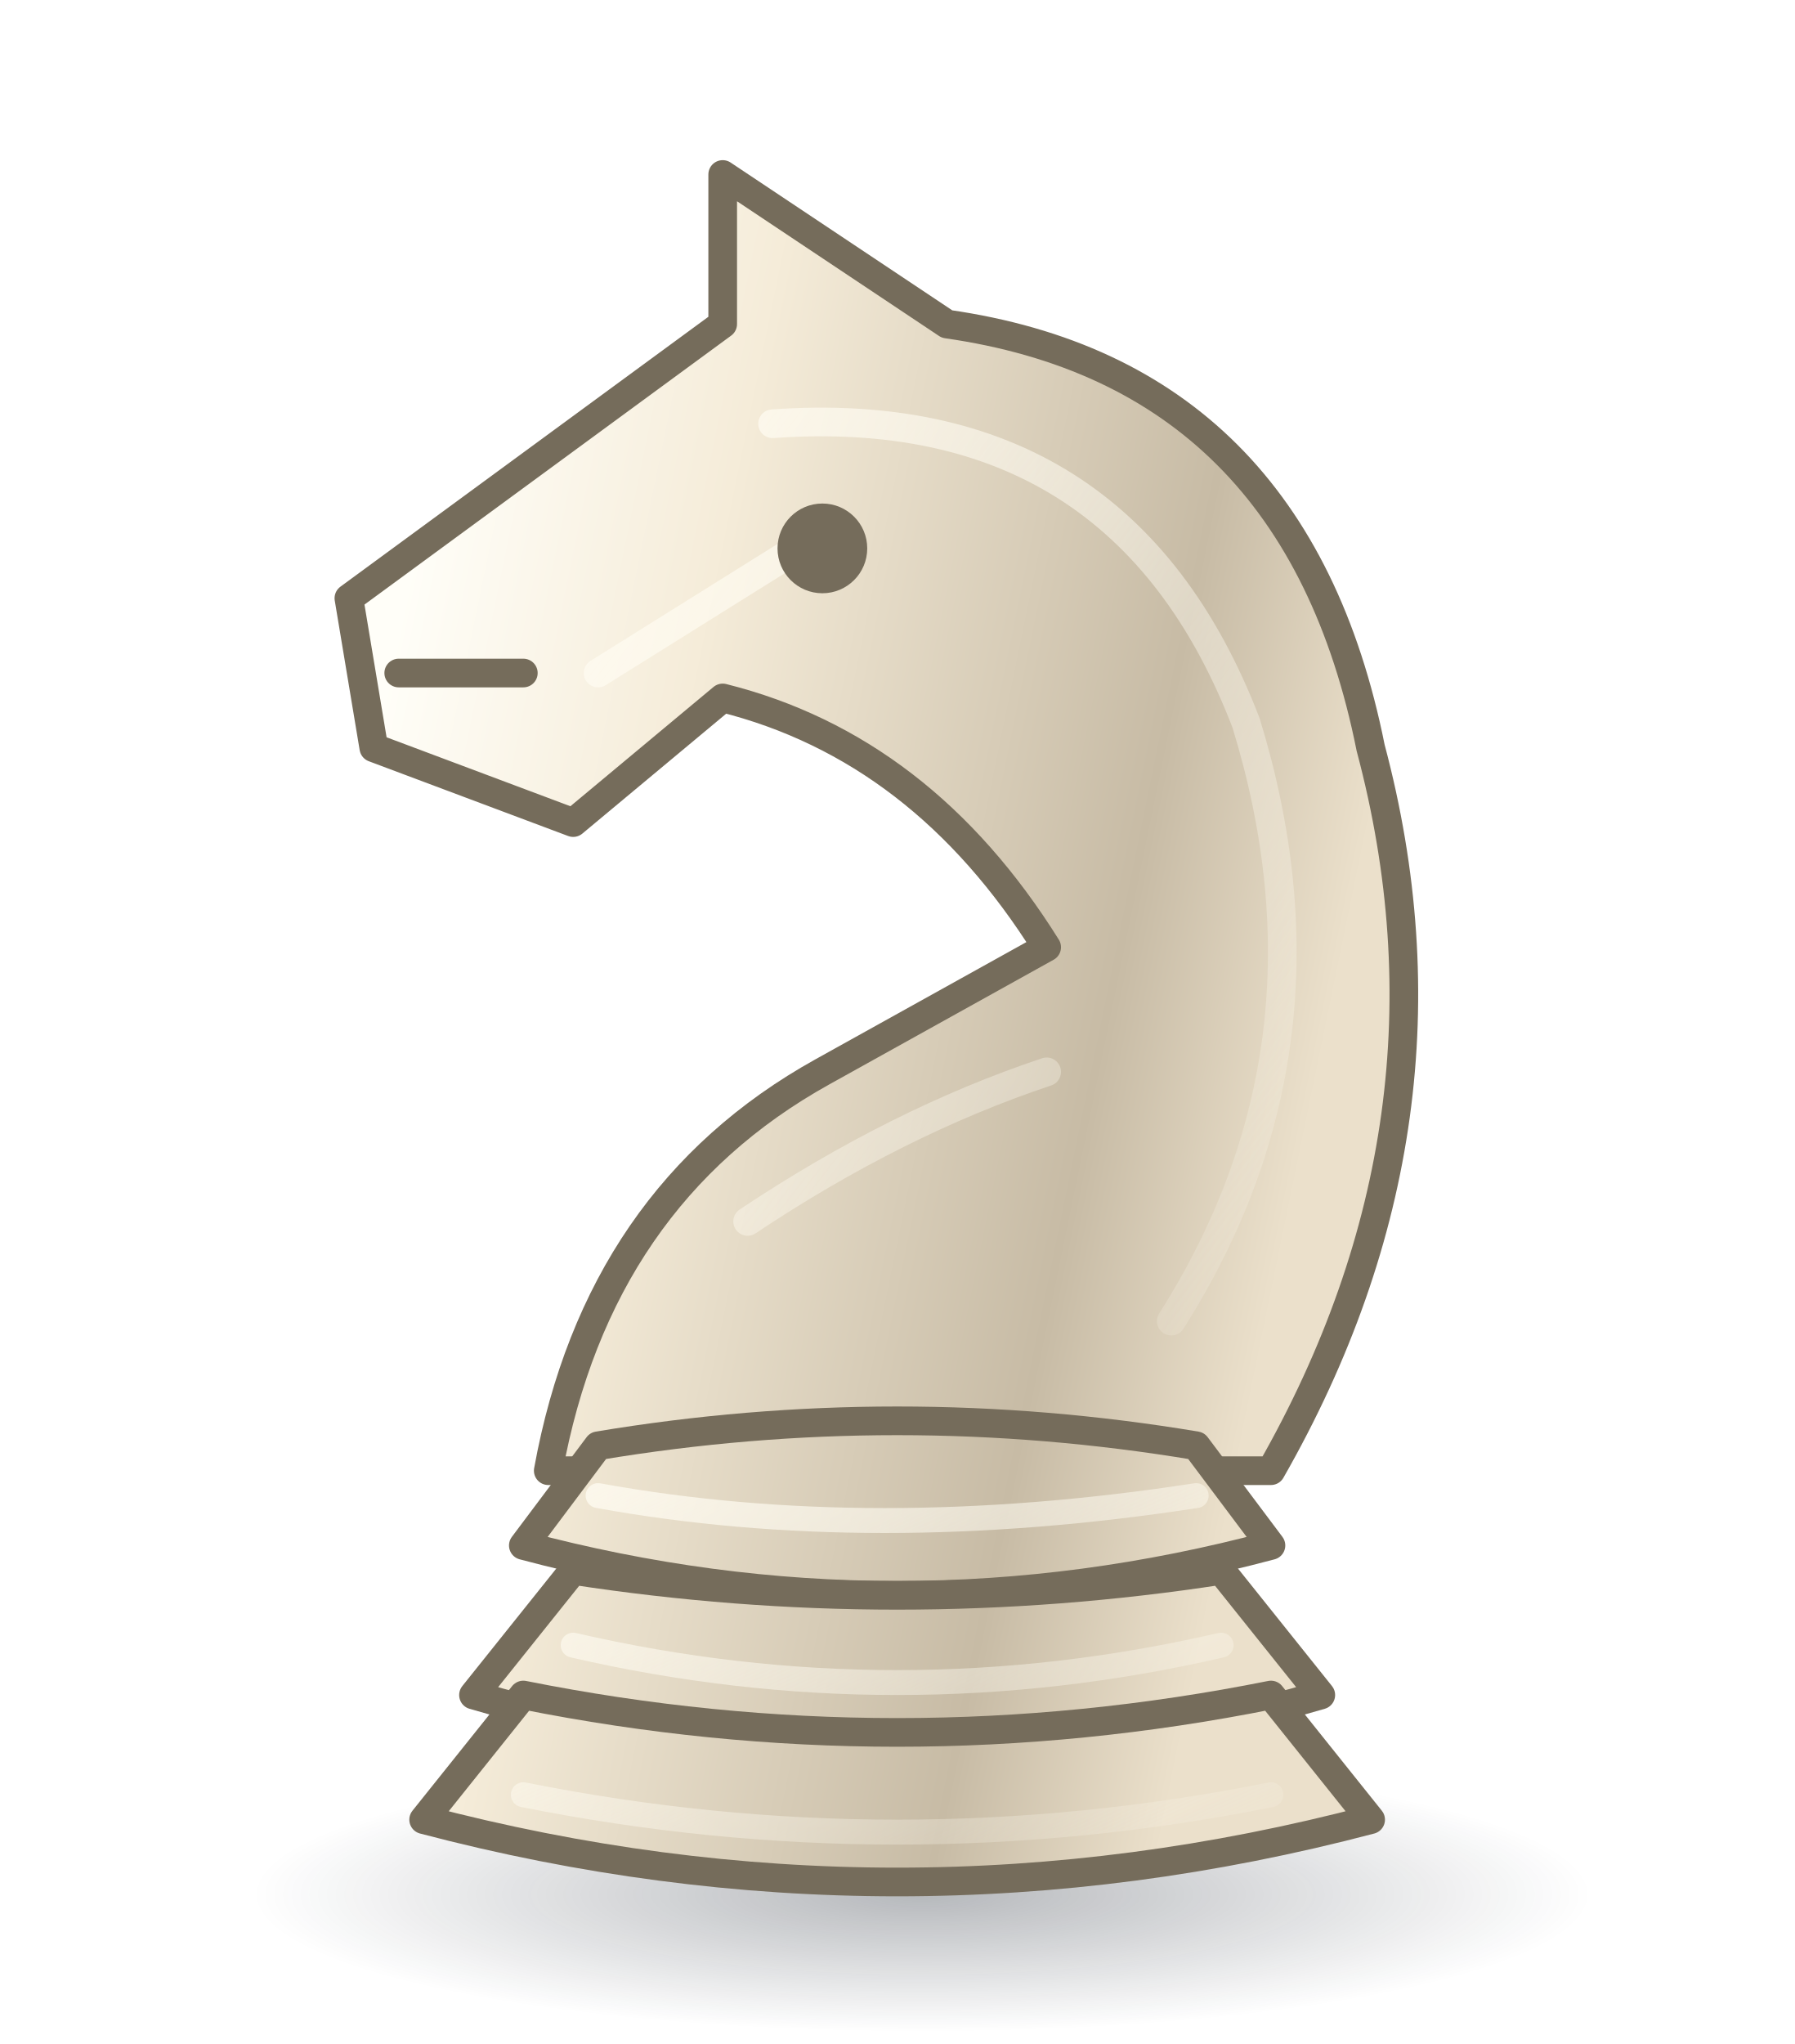
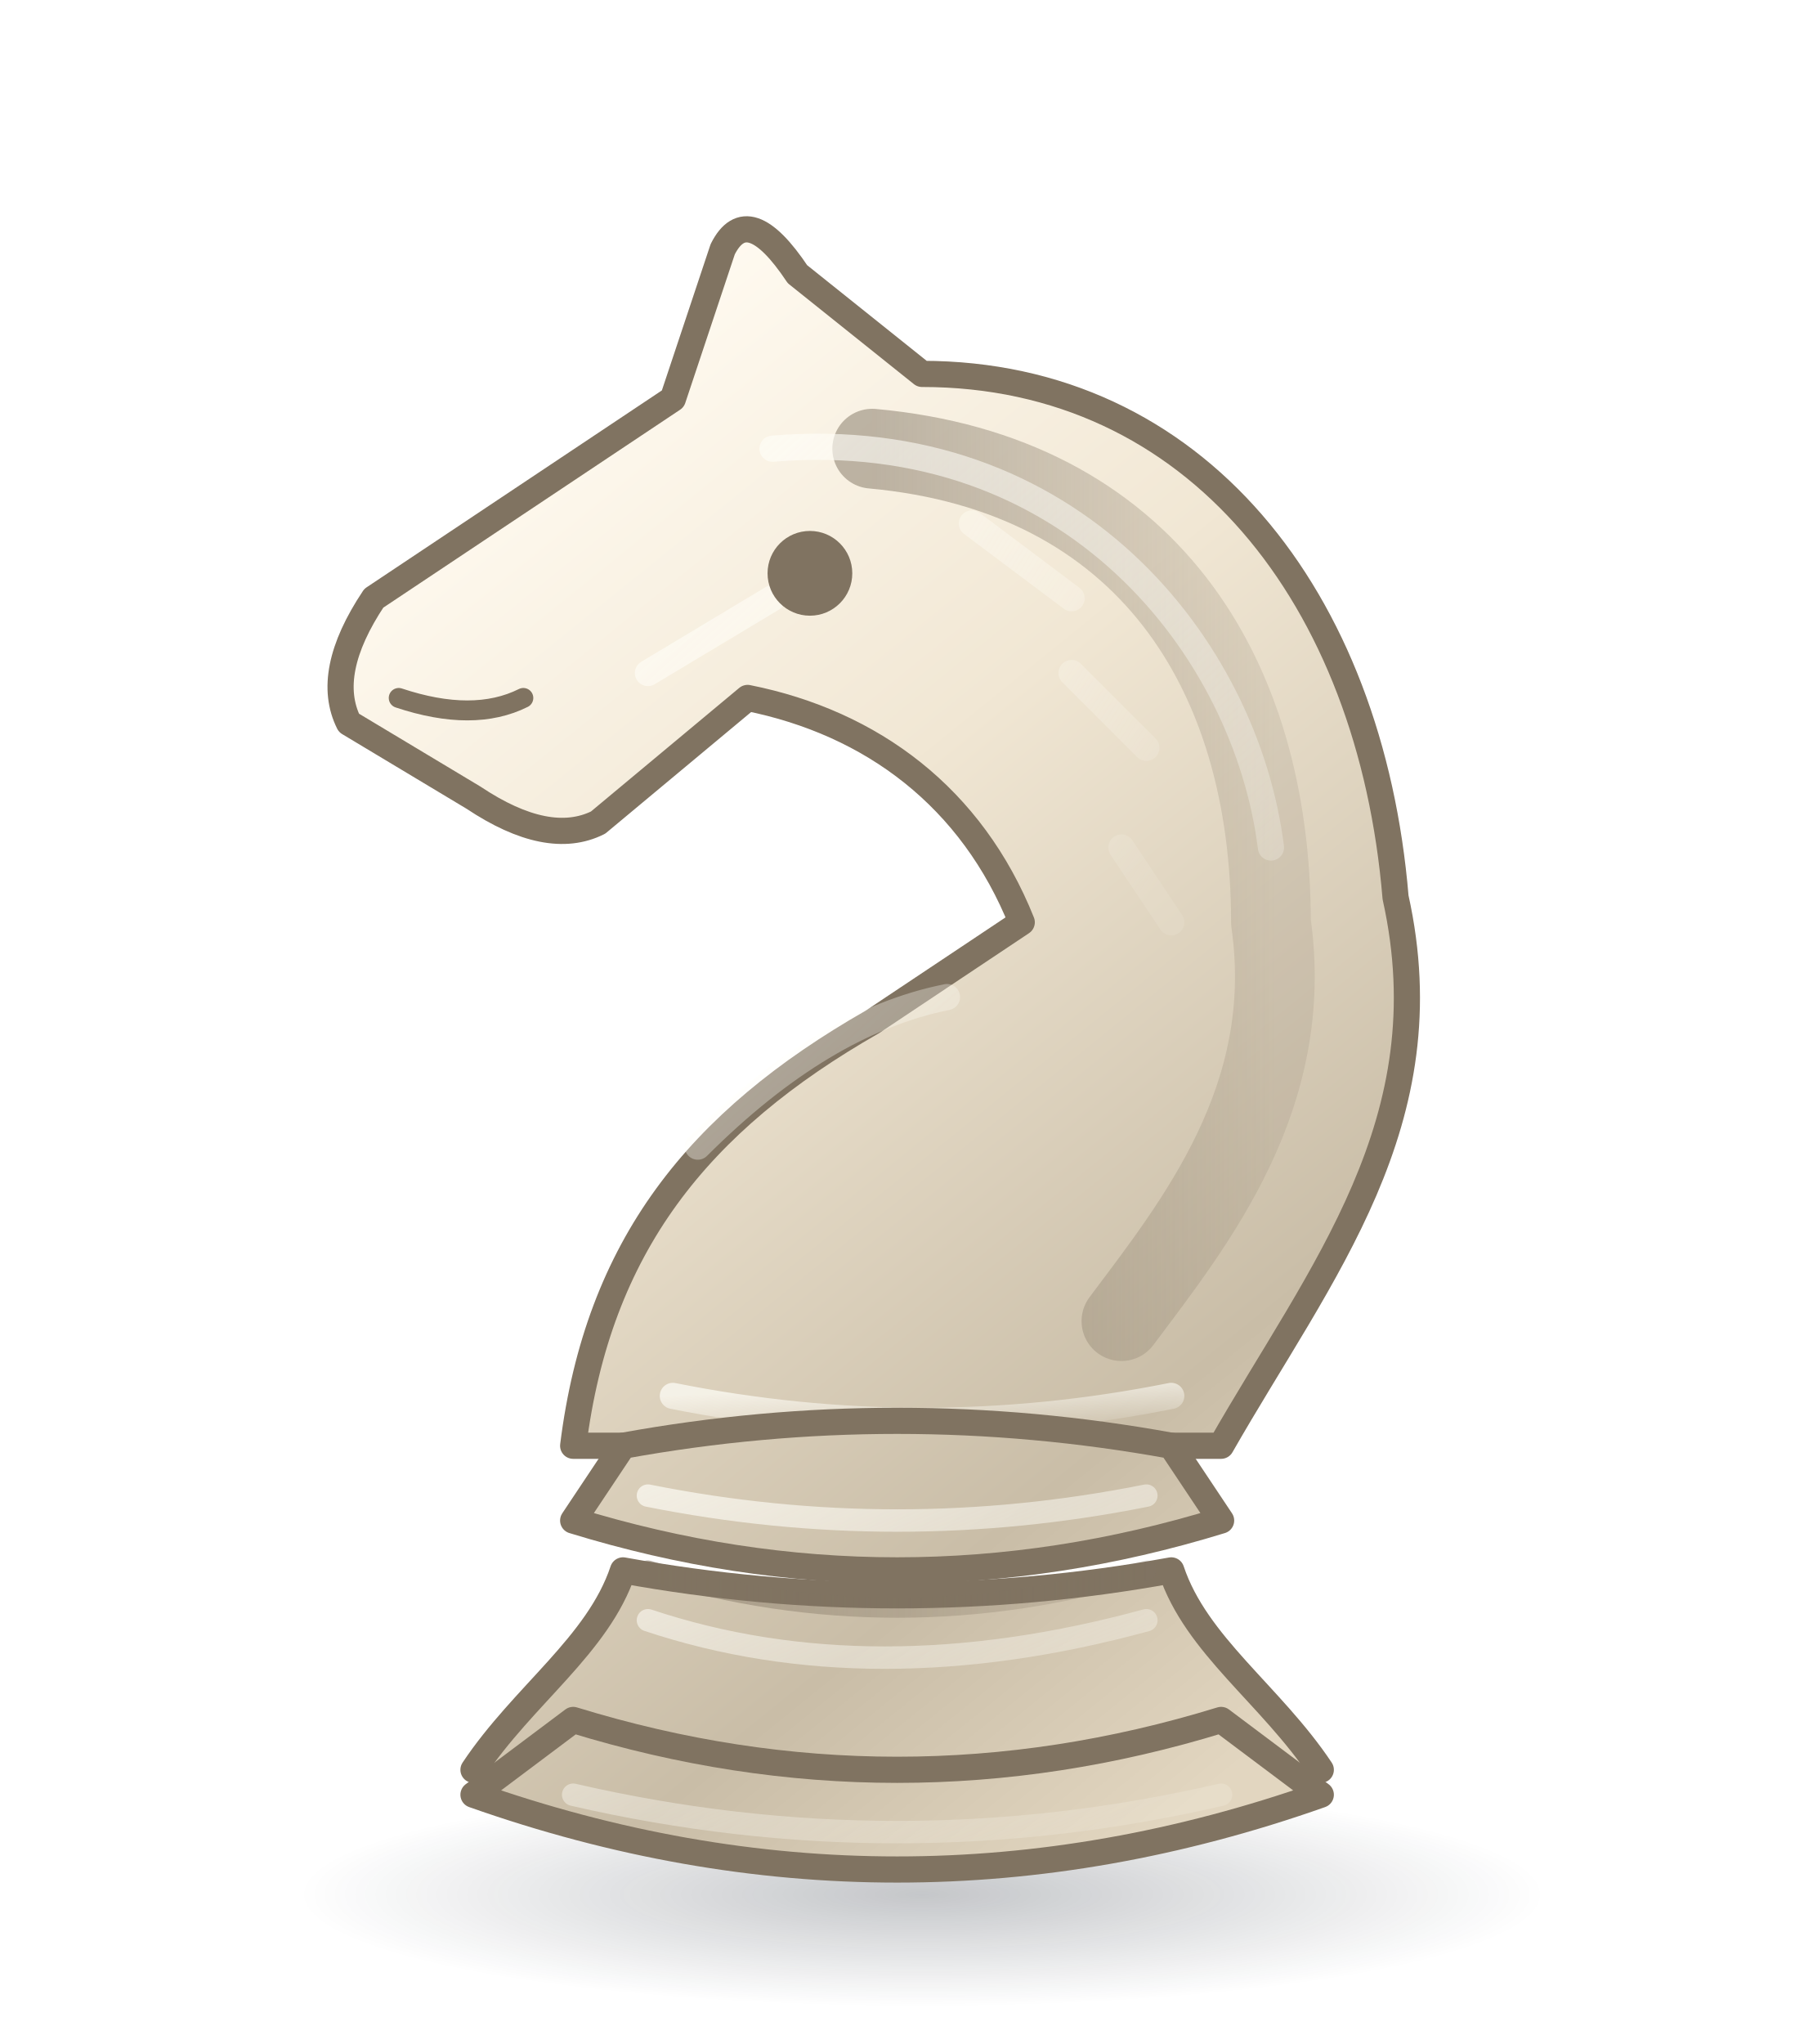
<svg xmlns="http://www.w3.org/2000/svg" viewBox="0 0 72 82">
  <defs>
-     <linearGradient id="body" x1="17" y1="20" x2="56" y2="28" gradientUnits="userSpaceOnUse">
-       <stop offset="0" stop-color="#fffef8" />
-       <stop offset=".3" stop-color="#f5ecd9" />
-       <stop offset=".78" stop-color="#c7bba5" />
-       <stop offset="1" stop-color="#ebe0cb" />
+     <linearGradient id="body" x1="19" y1="18" x2="57" y2="65" gradientUnits="userSpaceOnUse">
+       <stop stop-color="#fffaf0" />
+       <stop offset=".34" stop-color="#f1e7d4" />
+       <stop offset=".78" stop-color="#c9bda7" />
+       <stop offset="1" stop-color="#e2d6c0" />
    </linearGradient>
-     <radialGradient id="sphere" cx=".32" cy=".25" r=".8">
-       <stop stop-color="#fffefb" />
-       <stop offset=".55" stop-color="#eee2ce" />
-       <stop offset="1" stop-color="#bdaf95" />
+     <radialGradient id="sphere" cx=".32" cy=".24" r=".83">
+       <stop stop-color="#fffdf6" />
+       <stop offset=".56" stop-color="#eee1cb" />
+       <stop offset="1" stop-color="#beb097" />
    </radialGradient>
-     <linearGradient id="rim" x1="0" y1="0" x2="1" y2="1">
-       <stop stop-color="#fffcf2" stop-opacity=".8" />
-       <stop offset="1" stop-color="#fffcf2" stop-opacity=".12" />
+     <linearGradient id="rim" x1="0" y1="0" x2=".8" y2="1">
+       <stop stop-color="#fffef8" stop-opacity=".7" />
+       <stop offset="1" stop-color="#fffef8" stop-opacity=".16" />
+     </linearGradient>
+     <linearGradient id="shade">
+       <stop stop-color="#807361" stop-opacity=".5" />
+       <stop offset="1" stop-color="#807361" stop-opacity=".15" />
    </linearGradient>
    <linearGradient id="ink">
-       <stop stop-color="#756c5b" />
-       <stop offset="1" stop-color="#756c5b" />
+       <stop stop-color="#807361" />
+       <stop offset="1" stop-color="#807361" />
    </linearGradient>
    <radialGradient id="shadow">
-       <stop stop-color="#0c1420" stop-opacity=".3" />
+       <stop stop-color="#0c1420" stop-opacity=".24" />
      <stop offset="1" stop-color="#0c1420" stop-opacity="0" />
    </radialGradient>
  </defs>
-   <ellipse cx="37" cy="76" rx="27" ry="5.5" fill="url(#shadow)" />
-   <g fill="url(#body)" stroke="#756c5b" stroke-width="1.15" stroke-linejoin="round" stroke-linecap="round">
-     <path d="M22 59 Q24 48 33 43 L42 38 Q37 30 29 28 L23 33 L15 30 L14 24 L29 13 L29 7 L38 13 Q52 15 55 30 Q59 45 51 59 Z" />
-     <path d="M31 17 Q45 16 50 29 Q54 42 47 53 M24 27 L32 22 M30 49 Q36 45 42 43" fill="none" stroke="url(#rim)" />
-     <circle cx="33" cy="22" r="1.8" fill="url(#ink)" stroke="none" />
-     <path d="M16 27 L21 27" fill="none" />
-     <path d="M24 58 Q36 56 48 58 L51 62 Q36 66 21 62 Z" />
-     <path d="M23 63 Q36 65 49 63 L53 68 Q36 73 19 68 Z" />
-     <path d="M21 68 Q36 71 51 68 L55 73 Q36 78 17 73 Z" />
-     <path d="M24 60 Q35 62 48 60 M23 66 Q36 69 49 66 M21 72 Q36 75 51 72" fill="none" stroke="url(#rim)" stroke-width="1" />
+   <ellipse cx="37" cy="76" rx="25" ry="4.5" fill="url(#shadow)" />
+   <g fill="url(#body)" stroke="#807361" stroke-width="1.05" stroke-linejoin="round" stroke-linecap="round">
+     <path d="M23 58 C24 50 28 45 35 41 L41 37 C39 32 35 29 30 28 L24 33 Q22 34 19 32 L14 29 Q13 27 15 24 L27 16 L29 10 Q30 8 32 11 L37 15 C48 15 55 24 56 36 C58 45 53 51 49 58 Z" />
+     <path d="M35 18 C46 19 51 27 51 37 C52 44 48 49 45 53" fill="none" stroke="url(#shade)" stroke-width="3.2" />
+     <path d="M31 18 C43 17 50 26 51 34 M28 46 Q33 41 38 40 M26 27 L31 24" fill="none" stroke="url(#rim)" />
+     <path d="M39 21 L43 24 M43 27 L46 30 M45 34 L47 37" fill="none" stroke="url(#rim)" stroke-opacity=".55" />
+     <circle cx="32.5" cy="23" r="1.7" fill="url(#ink)" stroke="none" />
+     <path d="M16 28 Q19 29 21 28" fill="none" stroke-width=".8" />
+     <path d="M27 56 Q37 58 47 56" fill="none" stroke="url(#rim)" />
+     <path d="M25 58 Q36 56 47 58 L49 61 Q36 65 23 61 Z" />
+     <path d="M25 63 Q36 65 47 63 C48 66 51 68 53 71 Q36 77 19 71 C21 68 24 66 25 63 Z" />
+     <path d="M23 69 Q36 73 49 69 L53 72 Q36 78 19 72 Z" />
+     <path d="M26 60 Q36 62 46 60 M26 65 Q35 68 46 65 M23 72 Q36 75 49 72" fill="none" stroke="url(#rim)" stroke-width=".9" />
+     <path d="M26 63 Q36 66 46 63" fill="none" stroke="url(#shade)" stroke-width=".8" />
  </g>
</svg>
